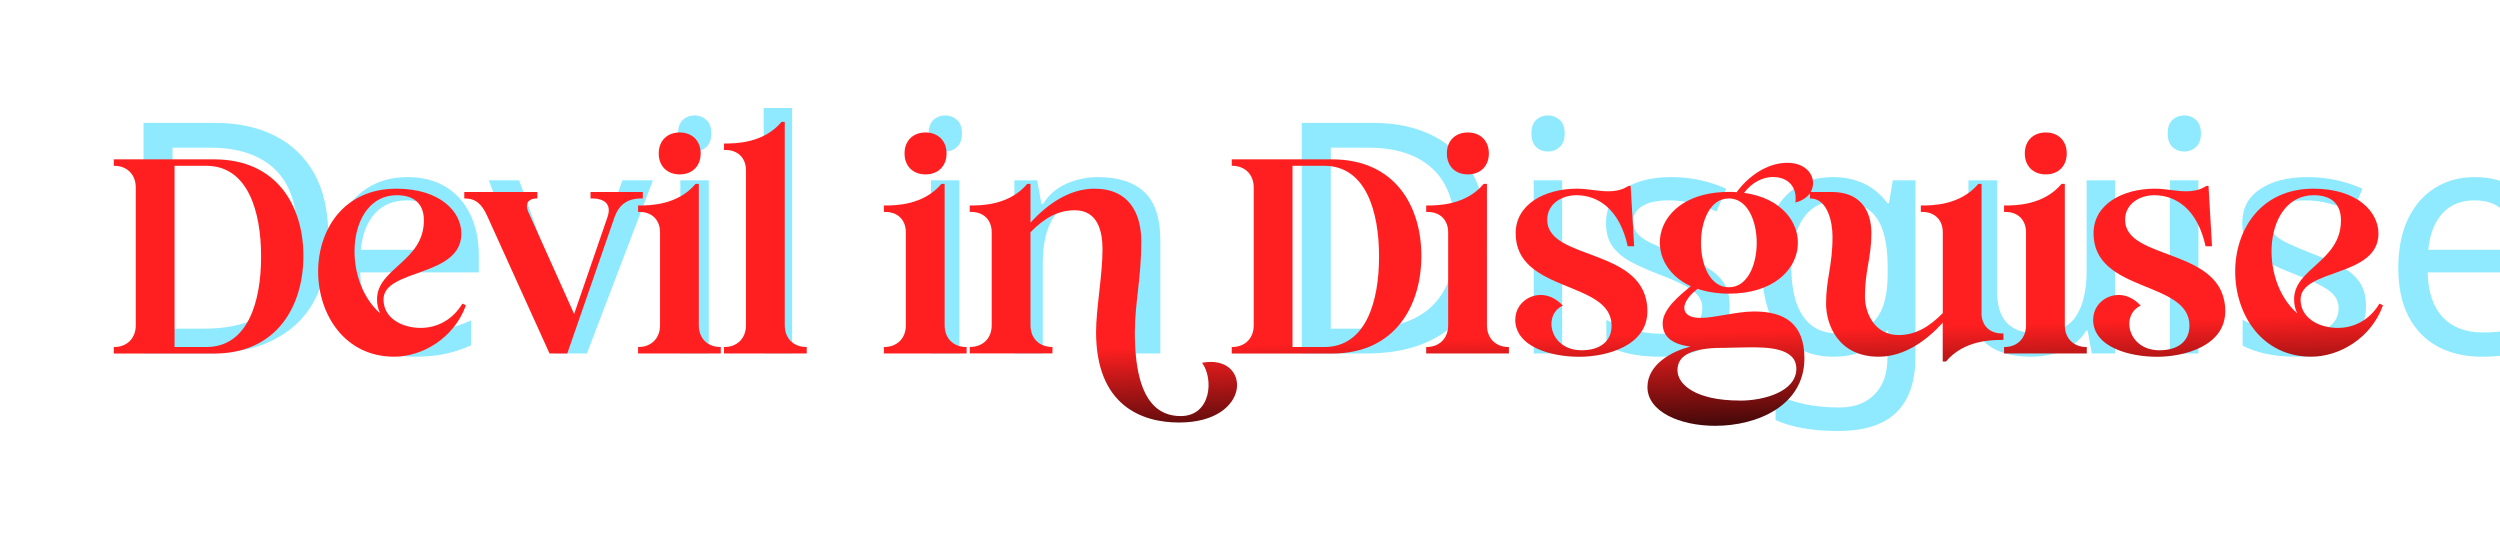
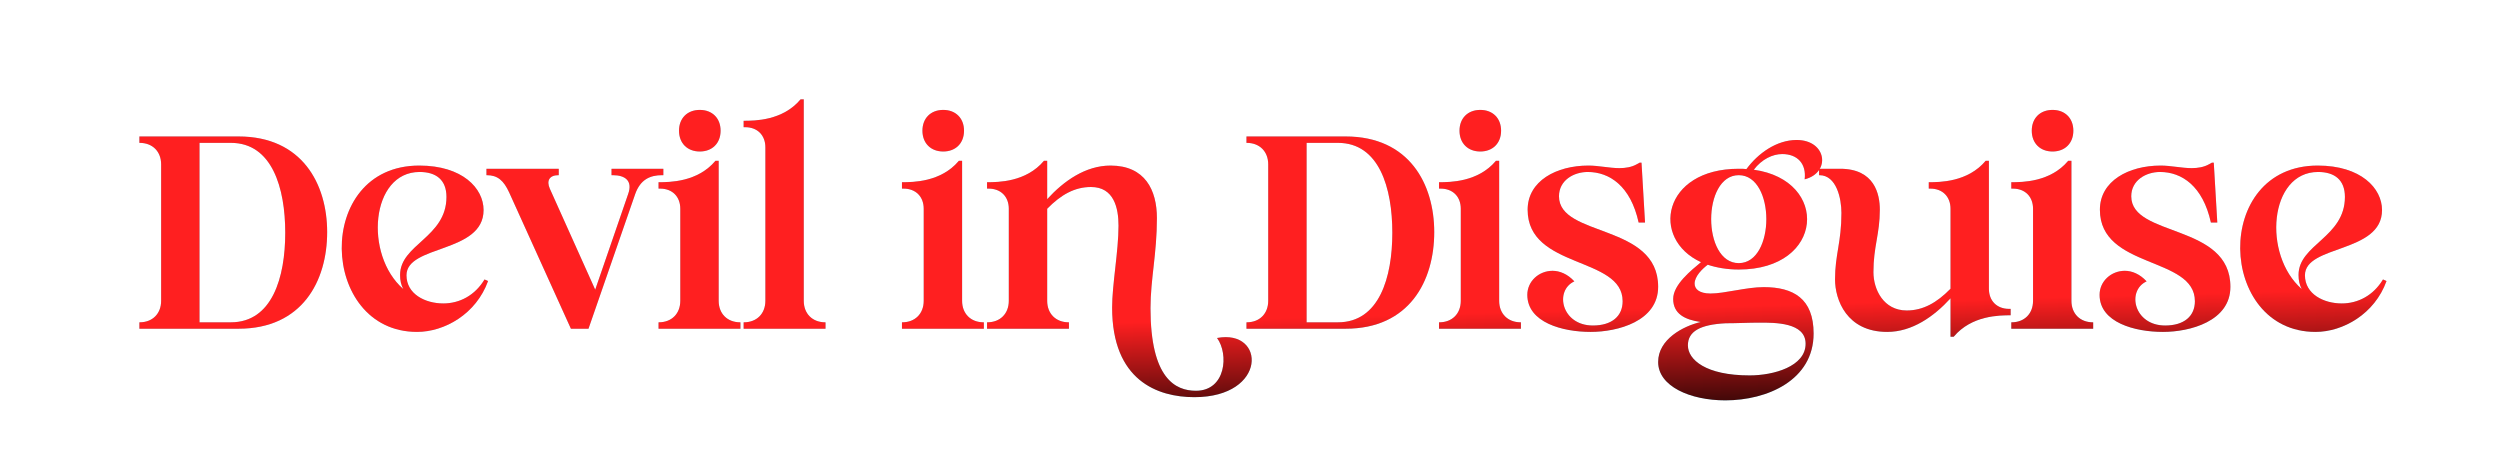
- <svg xmlns="http://www.w3.org/2000/svg" id="nav" viewBox="0 0 325.55 72.59">
+ <svg xmlns="http://www.w3.org/2000/svg" id="nav" viewBox="0 0 1266.609 227.164">
  <defs>
    <style>
      .cls-1 {
-         fill: url(#linear-gradient);
+         fill: #8feaff;
      }

      .cls-2 {
-         fill: #8feaff;
-         font-family: cinemasunday-Regular, 'cinema sunday';
-         font-size: 42.06px;
-       }
- 
-       .cls-3 {
-         letter-spacing: .02em;
+         fill: url(#linear-gradient);
      }
    </style>
-     <linearGradient id="linear-gradient" x1="161.71" y1="11.2" x2="163.07" y2="61.45" gradientUnits="userSpaceOnUse">
-       <stop offset=".67" stop-color="#ff1f20" />
+     <linearGradient id="linear-gradient" x1="636.565" y1="32.379" x2="641.796" y2="225.938" gradientUnits="userSpaceOnUse">
+       <stop offset=".667" stop-color="#ff1f20" />
      <stop offset="1" stop-color="#000" />
    </linearGradient>
  </defs>
-   <text class="cls-2" transform="translate(14.61 46.03)">
-     <tspan class="cls-3" x="0" y="0">D</tspan>
-     <tspan x="26.16" y="0">evil in Disguise</tspan>
-   </text>
  <g>
-     <path class="cls-1" d="M14.82,45.19h.04c1.68,0,2.82-1.14,2.82-2.82v-17.96c0-1.68-1.13-2.82-2.82-2.82h-.04v-.84h13.04c8.37,0,11.65,6.27,11.65,12.58s-3.28,12.71-11.65,12.71h-13.04v-.84ZM26.85,45.19c5.43,0,7.15-5.89,7.15-11.78s-1.72-11.82-7.15-11.82h-4.12v23.6h4.12Z" />
-     <path class="cls-1" d="M60.67,39.76c-1.56,4.33-5.72,6.69-9.34,6.69-12.87,0-13.63-21.88.29-21.88,5.68,0,8.46,2.99,8.46,5.85,0,5.72-10.14,4.54-10.14,8.58,0,2.48,2.48,3.7,4.84,3.7,2.14,0,4.16-1.05,5.43-3.16l.46.21ZM49.1,38.96c0-4.04,6.1-4.92,6.1-10.26,0-2.23-1.35-3.28-3.53-3.28-6.44,0-7.32,10.9-2.15,15.4-.29-.55-.42-1.14-.42-1.85Z" />
-     <path class="cls-1" d="M74.76,40.9l4.33-12.58c.63-1.77-.42-2.48-2.02-2.48h-.17v-.84h6.81v.84h-.17c-1.6,0-2.86.59-3.53,2.48l-6.14,17.71h-2.31l-8.12-17.92c-.71-1.56-1.51-2.27-2.94-2.27h-.04v-.84h9.51v.84h-.04c-1.18,0-1.6.71-1.13,1.77l5.97,13.29Z" />
-     <path class="cls-1" d="M85.95,30.25c0-1.6-1.05-2.65-2.65-2.65h-.21v-.84c1.43,0,5.13,0,7.49-2.82h.42v18.43c0,1.68,1.13,2.82,2.82,2.82h.04v.84h-10.77v-.84h.04c1.68,0,2.82-1.14,2.82-2.82v-12.12ZM88.51,17.25c1.64,0,2.73,1.09,2.73,2.73s-1.09,2.73-2.73,2.73-2.73-1.09-2.73-2.73,1.09-2.73,2.73-2.73Z" />
-     <path class="cls-1" d="M97.14,22.18c0-1.6-1.05-2.65-2.65-2.65h-.21v-.84c1.43,0,5.13,0,7.49-2.82h.42v26.5c0,1.68,1.14,2.82,2.82,2.82h.04v.84h-10.77v-.84h.04c1.68,0,2.82-1.14,2.82-2.82v-20.19Z" />
-     <path class="cls-1" d="M117.96,30.25c0-1.6-1.05-2.65-2.65-2.65h-.21v-.84c1.43,0,5.13,0,7.49-2.82h.42v18.43c0,1.68,1.14,2.82,2.82,2.82h.04v.84h-10.77v-.84h.04c1.68,0,2.82-1.14,2.82-2.82v-12.12ZM120.52,17.25c1.64,0,2.74,1.09,2.74,2.73s-1.09,2.73-2.74,2.73-2.73-1.09-2.73-2.73,1.09-2.73,2.73-2.73Z" />
-     <path class="cls-1" d="M129.14,30.25c0-1.6-1.05-2.65-2.65-2.65h-.21v-.84c1.43,0,5.13,0,7.49-2.82h.42v5.05c2.19-2.4,5.05-4.42,8.33-4.42,4.54,0,6.1,3.24,6.1,6.9,0,4.71-.84,7.99-.84,11.86,0,9.25,3.28,10.85,5.97,10.85,3.96,0,4.33-4.84,2.78-6.94,6.39-1.22,6.65,7.78-2.99,7.78-4.84,0-10.81-2.19-10.81-11.78,0-3.03.84-7.4.84-10.77,0-2.31-.59-5.09-3.62-5.09-2.15,0-3.96,1.01-5.76,2.86v12.12c0,1.68,1.13,2.82,2.82,2.82h.04v.84h-10.77v-.84h.04c1.68,0,2.82-1.14,2.82-2.82v-12.12Z" />
-     <path class="cls-1" d="M160.4,45.19h.04c1.68,0,2.82-1.14,2.82-2.82v-17.96c0-1.68-1.13-2.82-2.82-2.82h-.04v-.84h13.04c8.37,0,11.65,6.27,11.65,12.58s-3.28,12.71-11.65,12.71h-13.04v-.84ZM172.43,45.19c5.43,0,7.15-5.89,7.15-11.78s-1.72-11.82-7.15-11.82h-4.12v23.6h4.12Z" />
-     <path class="cls-1" d="M188.58,30.25c0-1.6-1.05-2.65-2.65-2.65h-.21v-.84c1.43,0,5.13,0,7.49-2.82h.42v18.43c0,1.68,1.14,2.82,2.82,2.82h.04v.84h-10.77v-.84h.04c1.68,0,2.82-1.14,2.82-2.82v-12.12ZM191.14,17.25c1.64,0,2.74,1.09,2.74,2.73s-1.09,2.73-2.74,2.73-2.73-1.09-2.73-2.73,1.09-2.73,2.73-2.73Z" />
-     <path class="cls-1" d="M197.33,41.57c0-1.77,1.51-3.16,3.32-3.16.93,0,1.98.42,2.86,1.39-2.65,1.22-1.68,5.81,2.44,5.81,2.48,0,3.91-1.22,3.91-3.2,0-5.93-12.49-4.21-12.49-12.03,0-3.79,3.79-5.81,7.99-5.81,1.35,0,2.78.34,4.08.34.8,0,1.6-.13,2.27-.5l.38-.21h.25l.46,7.87h-.84c-1.05-4.8-3.83-6.65-6.69-6.65-1.85,0-3.79,1.09-3.79,3.2,0,5.43,13.04,3.53,13.04,11.91,0,4.54-5.34,5.93-8.88,5.93s-8.33-1.22-8.33-4.88Z" />
-     <path class="cls-1" d="M221.05,37.62c-.71.55-1.72,1.51-1.72,2.48,0,.67.55,1.3,2.1,1.3,1.85,0,4.71-.84,6.98-.84,3.91,0,6.56,1.51,6.56,6.1,0,6.14-6.1,8.79-11.61,8.79-4.63,0-8.83-1.85-8.83-5.05,0-2.99,3.28-4.71,5.6-5.26-2.1-.29-3.62-1.09-3.62-3.03s2.4-3.79,3.66-4.84c-6.69-3.07-5.05-12.28,4.96-12.28.34,0,.76,0,1.01.04,1.51-2.06,3.96-3.83,6.61-3.83,3.95,0,4.54,4.29,1.05,5.17.25-2.02-.93-3.32-2.95-3.32-1.26,0-2.69.67-3.74,2.06,9.97,1.39,9.3,13.13-1.98,13.13-1.56,0-2.95-.25-4.08-.63ZM226.56,52.17c3.16,0,7.36-1.18,7.36-4.16,0-2.82-4.04-2.78-6.1-2.78-1.43,0-2.95.08-4.42.08-3.32.17-4.96,1.05-4.96,2.9s2.36,3.95,8.12,3.95ZM225.13,25.84c-4.84,0-4.84,11.57,0,11.57s4.84-11.57,0-11.57Z" />
-     <path class="cls-1" d="M258.03,40.77c0,1.6,1.05,2.65,2.65,2.65h.21v.84c-1.43,0-5.13,0-7.49,2.82h-.42v-5.05c-2.19,2.4-5.05,4.42-8.33,4.42-5.34,0-6.86-4.25-6.86-6.9,0-3.28.84-4.88.84-8.75,0-1.85-.63-4.96-2.9-4.96h-.04v-.84h2.78c4.54,0,5.22,3.37,5.22,5.38,0,3.2-.84,4.84-.84,8.2,0,2.31,1.35,5.05,4.38,5.05,2.14,0,3.95-1.01,5.76-2.86v-10.52c0-1.6-1.05-2.65-2.65-2.65h-.21v-.84c1.43,0,5.13,0,7.49-2.82h.42v16.83Z" />
-     <path class="cls-1" d="M263.83,30.25c0-1.6-1.05-2.65-2.65-2.65h-.21v-.84c1.43,0,5.13,0,7.49-2.82h.42v18.43c0,1.68,1.13,2.82,2.82,2.82h.04v.84h-10.77v-.84h.04c1.68,0,2.82-1.14,2.82-2.82v-12.12ZM266.4,17.25c1.64,0,2.73,1.09,2.73,2.73s-1.09,2.73-2.73,2.73-2.73-1.09-2.73-2.73,1.09-2.73,2.73-2.73Z" />
-     <path class="cls-1" d="M272.58,41.57c0-1.77,1.52-3.16,3.32-3.16.93,0,1.98.42,2.86,1.39-2.65,1.22-1.68,5.81,2.44,5.81,2.48,0,3.91-1.22,3.91-3.2,0-5.93-12.49-4.21-12.49-12.03,0-3.79,3.79-5.81,7.99-5.81,1.35,0,2.78.34,4.08.34.8,0,1.6-.13,2.27-.5l.38-.21h.25l.46,7.87h-.84c-1.05-4.8-3.83-6.65-6.69-6.65-1.85,0-3.79,1.09-3.79,3.2,0,5.43,13.04,3.53,13.04,11.91,0,4.54-5.34,5.93-8.88,5.93s-8.33-1.22-8.33-4.88Z" />
-     <path class="cls-1" d="M310.31,39.76c-1.56,4.33-5.72,6.69-9.34,6.69-12.87,0-13.63-21.88.29-21.88,5.68,0,8.46,2.99,8.46,5.85,0,5.72-10.14,4.54-10.14,8.58,0,2.48,2.48,3.7,4.84,3.7,2.15,0,4.17-1.05,5.43-3.16l.46.21ZM298.74,38.96c0-4.04,6.1-4.92,6.1-10.26,0-2.23-1.35-3.28-3.54-3.28-6.44,0-7.32,10.9-2.14,15.4-.29-.55-.42-1.14-.42-1.85Z" />
+     <path class="cls-1" d="M70.62,163.297h.162c6.482,0,10.858-4.376,10.858-10.858v-69.201c0-6.482-4.376-10.858-10.858-10.858h-.162v-3.241h50.239c32.251,0,44.892,24.147,44.892,48.457,0,24.796-12.641,48.943-44.892,48.943h-50.239v-3.241ZM116.97,163.297c20.906,0,27.551-22.688,27.551-45.378s-6.645-45.54-27.551-45.54h-15.882v90.918h15.882Z" />
+     <path class="cls-1" d="M247.268,142.39c-5.996,16.692-22.041,25.769-35.979,25.769-49.591,0-52.509-84.273,1.135-84.273,21.879,0,32.574,11.507,32.574,22.526,0,22.041-39.057,17.503-39.057,33.062,0,9.562,9.562,14.262,18.637,14.262,8.266,0,16.045-4.052,20.906-12.155l1.783.811ZM202.701,139.311c0-15.559,23.499-18.962,23.499-39.544,0-8.589-5.187-12.641-13.613-12.641-24.796,0-28.199,41.975-8.266,59.315-1.134-2.107-1.62-4.376-1.62-7.131Z" />
+     <path class="cls-1" d="M301.559,146.766l16.692-48.457c2.431-6.807-1.62-9.562-7.779-9.562h-.647v-3.241h26.254v3.241h-.648c-6.158,0-11.021,2.27-13.613,9.562l-23.661,68.229h-8.913l-31.278-69.039c-2.756-5.996-5.835-8.752-11.345-8.752h-.162v-3.241h36.626v3.241h-.162c-4.537,0-6.158,2.756-4.375,6.808l23.013,51.212Z" />
+     <path class="cls-1" d="M344.667,105.764c0-6.159-4.052-10.21-10.21-10.21h-.811v-3.242c5.51,0,19.771,0,28.847-10.857h1.621v70.983c0,6.482,4.376,10.858,10.858,10.858h.162v3.241h-41.488v-3.241h.162c6.482,0,10.858-4.376,10.858-10.858v-46.674ZM354.553,55.686c6.32,0,10.534,4.214,10.534,10.534s-4.214,10.534-10.534,10.534-10.534-4.214-10.534-10.534,4.214-10.534,10.534-10.534Z" />
+     <path class="cls-1" d="M387.776,74.648c0-6.159-4.052-10.21-10.21-10.21h-.811v-3.242c5.51,0,19.771,0,28.847-10.857h1.621v102.1c0,6.482,4.376,10.858,10.858,10.858h.162v3.241h-41.488v-3.241h.162c6.482,0,10.858-4.376,10.858-10.858v-77.79Z" />
+     <path class="cls-1" d="M467.995,105.764c0-6.159-4.052-10.21-10.21-10.21h-.811v-3.242c5.51,0,19.771,0,28.847-10.857h1.621v70.983c0,6.482,4.376,10.858,10.858,10.858h.162v3.241h-41.488v-3.241h.162c6.482,0,10.858-4.376,10.858-10.858v-46.674ZM477.881,55.686c6.32,0,10.534,4.214,10.534,10.534s-4.214,10.534-10.534,10.534-10.534-4.214-10.534-10.534,4.214-10.534,10.534-10.534Z" />
+     <path class="cls-1" d="M511.104,105.764c0-6.159-4.052-10.21-10.21-10.21h-.811v-3.242c5.51,0,19.771,0,28.847-10.857h1.621v19.447c8.428-9.237,19.447-17.017,32.089-17.017,17.503,0,23.499,12.479,23.499,26.578,0,18.151-3.241,30.792-3.241,45.702,0,35.654,12.641,41.812,23.013,41.812,15.234,0,16.692-18.638,10.696-26.74,24.634-4.7,25.606,29.981-11.507,29.981-18.637,0-41.65-8.428-41.65-45.378,0-11.669,3.241-28.523,3.241-41.488,0-8.913-2.269-19.609-13.937-19.609-8.266,0-15.234,3.89-22.203,11.021v46.674c0,6.482,4.376,10.858,10.858,10.858h.162v3.241h-41.488v-3.241h.162c6.482,0,10.858-4.376,10.858-10.858v-46.674Z" />
+     <path class="cls-1" d="M631.515,163.297h.162c6.482,0,10.858-4.376,10.858-10.858v-69.201c0-6.482-4.376-10.858-10.858-10.858h-.162v-3.241h50.239c32.251,0,44.892,24.147,44.892,48.457,0,24.796-12.641,48.943-44.892,48.943h-50.239v-3.241ZM677.865,163.297c20.906,0,27.551-22.688,27.551-45.378s-6.645-45.54-27.551-45.54h-15.882v90.918h15.882Z" />
+     <path class="cls-1" d="M740.097,105.764c0-6.159-4.052-10.21-10.21-10.21h-.811v-3.242c5.51,0,19.771,0,28.847-10.857h1.621v70.983c0,6.482,4.376,10.858,10.858,10.858h.162v3.241h-41.488v-3.241h.162c6.482,0,10.858-4.376,10.858-10.858v-46.674ZM749.983,55.686c6.32,0,10.534,4.214,10.534,10.534s-4.214,10.534-10.534,10.534-10.534-4.214-10.534-10.534,4.214-10.534,10.534-10.534Z" />
+     <path class="cls-1" d="M773.805,149.359c0-6.807,5.835-12.155,12.804-12.155,3.565,0,7.616,1.621,11.02,5.349-10.21,4.7-6.482,22.364,9.4,22.364,9.562,0,15.071-4.699,15.071-12.316,0-22.851-48.133-16.206-48.133-46.351,0-14.585,14.586-22.364,30.792-22.364,5.187,0,10.696,1.297,15.721,1.297,3.079,0,6.158-.486,8.751-1.945l1.459-.811h.973l1.782,30.307h-3.241c-4.052-18.476-14.748-25.606-25.769-25.606-7.131,0-14.585,4.214-14.585,12.316,0,20.906,50.239,13.613,50.239,45.864,0,17.503-20.582,22.852-34.195,22.852-14.1,0-32.089-4.7-32.089-18.8Z" />
+     <path class="cls-1" d="M865.209,134.125c-2.755,2.107-6.645,5.835-6.645,9.562,0,2.593,2.107,5.023,8.104,5.023,7.131,0,18.151-3.241,26.902-3.241,15.072,0,25.282,5.834,25.282,23.499,0,23.661-23.499,33.872-44.729,33.872-17.827,0-34.033-7.131-34.033-19.448,0-11.507,12.641-18.151,21.554-20.258-8.103-1.135-13.938-4.214-13.938-11.669,0-7.293,9.238-14.585,14.1-18.637-25.768-11.831-19.447-47.323,19.124-47.323,1.297,0,2.917,0,3.89.162,5.834-7.94,15.233-14.747,25.443-14.747,15.234,0,17.503,16.53,4.052,19.934.973-7.779-3.565-12.803-11.344-12.803-4.862,0-10.372,2.593-14.424,7.94,38.409,5.349,35.815,50.564-7.617,50.564-5.996,0-11.345-.973-15.721-2.432ZM886.44,190.199c12.155,0,28.361-4.538,28.361-16.044,0-10.858-15.558-10.696-23.499-10.696-5.511,0-11.345.324-17.017.324-12.803.648-19.124,4.052-19.124,11.183,0,7.292,9.076,15.233,31.278,15.233ZM880.93,88.747c-18.638,0-18.638,44.568,0,44.568s18.638-44.568,0-44.568Z" />
+     <path class="cls-1" d="M1007.664,146.28c0,6.158,4.052,10.21,10.21,10.21h.811v3.241c-5.511,0-19.772,0-28.848,10.858h-1.62v-19.448c-8.428,9.238-19.448,17.018-32.089,17.018-20.582,0-26.417-16.369-26.417-26.579,0-12.641,3.242-18.799,3.242-33.709,0-7.131-2.432-19.124-11.183-19.124h-.162v-3.241h10.696c17.503,0,20.096,12.966,20.096,20.744,0,12.317-3.241,18.638-3.241,31.603,0,8.914,5.186,19.448,16.854,19.448,8.266,0,15.234-3.89,22.203-11.021v-40.516c0-6.159-4.052-10.21-10.21-10.21h-.811v-3.242c5.51,0,19.771,0,28.847-10.857h1.621v64.825Z" />
+     <path class="cls-1" d="M1030.03,105.764c0-6.159-4.052-10.21-10.21-10.21h-.811v-3.242c5.51,0,19.771,0,28.847-10.857h1.621v70.983c0,6.482,4.376,10.858,10.858,10.858h.162v3.241h-41.488v-3.241h.162c6.482,0,10.858-4.376,10.858-10.858v-46.674ZM1039.915,55.686c6.32,0,10.534,4.214,10.534,10.534s-4.214,10.534-10.534,10.534-10.534-4.214-10.534-10.534,4.214-10.534,10.534-10.534Z" />
+     <path class="cls-1" d="M1063.737,149.359c0-6.807,5.835-12.155,12.804-12.155,3.565,0,7.616,1.621,11.02,5.349-10.21,4.7-6.482,22.364,9.4,22.364,9.562,0,15.071-4.699,15.071-12.316,0-22.851-48.133-16.206-48.133-46.351,0-14.585,14.586-22.364,30.792-22.364,5.187,0,10.696,1.297,15.721,1.297,3.079,0,6.158-.486,8.751-1.945l1.459-.811h.973l1.782,30.307h-3.241c-4.052-18.476-14.748-25.606-25.769-25.606-7.131,0-14.585,4.214-14.585,12.316,0,20.906,50.239,13.613,50.239,45.864,0,17.503-20.582,22.852-34.195,22.852-14.1,0-32.089-4.7-32.089-18.8Z" />
+     <path class="cls-1" d="M1209.109,142.39c-5.996,16.692-22.041,25.769-35.979,25.769-49.591,0-52.509-84.273,1.135-84.273,21.879,0,32.574,11.507,32.574,22.526,0,22.041-39.057,17.503-39.057,33.062,0,9.562,9.562,14.262,18.637,14.262,8.266,0,16.045-4.052,20.906-12.155l1.783.811ZM1164.541,139.311c0-15.559,23.499-18.962,23.499-39.544,0-8.589-5.187-12.641-13.613-12.641-24.796,0-28.199,41.975-8.266,59.315-1.134-2.107-1.62-4.376-1.62-7.131Z" />
+   </g>
+   <g>
+     <path class="cls-2" d="M70.62,163.297h.162c6.482,0,10.858-4.376,10.858-10.858v-69.201c0-6.482-4.376-10.858-10.858-10.858h-.162v-3.241h50.239c32.251,0,44.892,24.147,44.892,48.457,0,24.796-12.641,48.943-44.892,48.943h-50.239v-3.241ZM116.97,163.297c20.906,0,27.551-22.688,27.551-45.378s-6.645-45.54-27.551-45.54h-15.882v90.918h15.882Z" />
+     <path class="cls-2" d="M247.268,142.39c-5.996,16.692-22.041,25.769-35.979,25.769-49.591,0-52.509-84.273,1.135-84.273,21.879,0,32.574,11.507,32.574,22.526,0,22.041-39.057,17.503-39.057,33.062,0,9.562,9.562,14.262,18.637,14.262,8.266,0,16.045-4.052,20.906-12.155l1.783.811ZM202.701,139.311c0-15.559,23.499-18.962,23.499-39.544,0-8.589-5.187-12.641-13.613-12.641-24.796,0-28.199,41.975-8.266,59.315-1.134-2.107-1.62-4.376-1.62-7.131Z" />
+     <path class="cls-2" d="M301.559,146.766l16.692-48.457c2.431-6.807-1.62-9.562-7.779-9.562h-.647v-3.241h26.254v3.241h-.648c-6.158,0-11.021,2.27-13.613,9.562l-23.661,68.229h-8.913l-31.278-69.039c-2.756-5.996-5.835-8.752-11.345-8.752h-.162v-3.241h36.626v3.241h-.162c-4.537,0-6.158,2.756-4.375,6.808l23.013,51.212Z" />
+     <path class="cls-2" d="M344.667,105.764c0-6.159-4.052-10.21-10.21-10.21h-.811v-3.242c5.51,0,19.771,0,28.847-10.857h1.621v70.983c0,6.482,4.376,10.858,10.858,10.858h.162v3.241h-41.488v-3.241h.162c6.482,0,10.858-4.376,10.858-10.858v-46.674ZM354.553,55.686c6.32,0,10.534,4.214,10.534,10.534s-4.214,10.534-10.534,10.534-10.534-4.214-10.534-10.534,4.214-10.534,10.534-10.534Z" />
+     <path class="cls-2" d="M387.776,74.648c0-6.159-4.052-10.21-10.21-10.21h-.811v-3.242c5.51,0,19.771,0,28.847-10.857h1.621v102.1c0,6.482,4.376,10.858,10.858,10.858h.162v3.241h-41.488v-3.241h.162c6.482,0,10.858-4.376,10.858-10.858v-77.79Z" />
+     <path class="cls-2" d="M467.995,105.764c0-6.159-4.052-10.21-10.21-10.21h-.811v-3.242c5.51,0,19.771,0,28.847-10.857h1.621v70.983c0,6.482,4.376,10.858,10.858,10.858h.162v3.241h-41.488v-3.241h.162c6.482,0,10.858-4.376,10.858-10.858v-46.674ZM477.881,55.686c6.32,0,10.534,4.214,10.534,10.534s-4.214,10.534-10.534,10.534-10.534-4.214-10.534-10.534,4.214-10.534,10.534-10.534Z" />
+     <path class="cls-2" d="M511.104,105.764c0-6.159-4.052-10.21-10.21-10.21h-.811v-3.242c5.51,0,19.771,0,28.847-10.857h1.621v19.447c8.428-9.237,19.447-17.017,32.089-17.017,17.503,0,23.499,12.479,23.499,26.578,0,18.151-3.241,30.792-3.241,45.702,0,35.654,12.641,41.812,23.013,41.812,15.234,0,16.692-18.638,10.696-26.74,24.634-4.7,25.606,29.981-11.507,29.981-18.637,0-41.65-8.428-41.65-45.378,0-11.669,3.241-28.523,3.241-41.488,0-8.913-2.269-19.609-13.937-19.609-8.266,0-15.234,3.89-22.203,11.021v46.674c0,6.482,4.376,10.858,10.858,10.858h.162v3.241h-41.488v-3.241h.162c6.482,0,10.858-4.376,10.858-10.858v-46.674Z" />
+     <path class="cls-2" d="M631.515,163.297h.162c6.482,0,10.858-4.376,10.858-10.858v-69.201c0-6.482-4.376-10.858-10.858-10.858h-.162v-3.241h50.239c32.251,0,44.892,24.147,44.892,48.457,0,24.796-12.641,48.943-44.892,48.943h-50.239v-3.241ZM677.865,163.297c20.906,0,27.551-22.688,27.551-45.378s-6.645-45.54-27.551-45.54h-15.882v90.918h15.882Z" />
+     <path class="cls-2" d="M740.097,105.764c0-6.159-4.052-10.21-10.21-10.21h-.811v-3.242c5.51,0,19.771,0,28.847-10.857h1.621v70.983c0,6.482,4.376,10.858,10.858,10.858h.162v3.241h-41.488v-3.241h.162c6.482,0,10.858-4.376,10.858-10.858v-46.674ZM749.983,55.686c6.32,0,10.534,4.214,10.534,10.534s-4.214,10.534-10.534,10.534-10.534-4.214-10.534-10.534,4.214-10.534,10.534-10.534Z" />
+     <path class="cls-2" d="M773.805,149.359c0-6.807,5.835-12.155,12.804-12.155,3.565,0,7.616,1.621,11.02,5.349-10.21,4.7-6.482,22.364,9.4,22.364,9.562,0,15.071-4.699,15.071-12.316,0-22.851-48.133-16.206-48.133-46.351,0-14.585,14.586-22.364,30.792-22.364,5.187,0,10.696,1.297,15.721,1.297,3.079,0,6.158-.486,8.751-1.945l1.459-.811h.973l1.782,30.307h-3.241c-4.052-18.476-14.748-25.606-25.769-25.606-7.131,0-14.585,4.214-14.585,12.316,0,20.906,50.239,13.613,50.239,45.864,0,17.503-20.582,22.852-34.195,22.852-14.1,0-32.089-4.7-32.089-18.8Z" />
+     <path class="cls-2" d="M865.209,134.125c-2.755,2.107-6.645,5.835-6.645,9.562,0,2.593,2.107,5.023,8.104,5.023,7.131,0,18.151-3.241,26.902-3.241,15.072,0,25.282,5.834,25.282,23.499,0,23.661-23.499,33.872-44.729,33.872-17.827,0-34.033-7.131-34.033-19.448,0-11.507,12.641-18.151,21.554-20.258-8.103-1.135-13.938-4.214-13.938-11.669,0-7.293,9.238-14.585,14.1-18.637-25.768-11.831-19.447-47.323,19.124-47.323,1.297,0,2.917,0,3.89.162,5.834-7.94,15.233-14.747,25.443-14.747,15.234,0,17.503,16.53,4.052,19.934.973-7.779-3.565-12.803-11.344-12.803-4.862,0-10.372,2.593-14.424,7.94,38.409,5.349,35.815,50.564-7.617,50.564-5.996,0-11.345-.973-15.721-2.432ZM886.44,190.199c12.155,0,28.361-4.538,28.361-16.044,0-10.858-15.558-10.696-23.499-10.696-5.511,0-11.345.324-17.017.324-12.803.648-19.124,4.052-19.124,11.183,0,7.292,9.076,15.233,31.278,15.233ZM880.93,88.747c-18.638,0-18.638,44.568,0,44.568s18.638-44.568,0-44.568Z" />
+     <path class="cls-2" d="M1007.664,146.28c0,6.158,4.052,10.21,10.21,10.21h.811v3.241c-5.511,0-19.772,0-28.848,10.858h-1.62v-19.448c-8.428,9.238-19.448,17.018-32.089,17.018-20.582,0-26.417-16.369-26.417-26.579,0-12.641,3.242-18.799,3.242-33.709,0-7.131-2.432-19.124-11.183-19.124h-.162v-3.241h10.696c17.503,0,20.096,12.966,20.096,20.744,0,12.317-3.241,18.638-3.241,31.603,0,8.914,5.186,19.448,16.854,19.448,8.266,0,15.234-3.89,22.203-11.021v-40.516c0-6.159-4.052-10.21-10.21-10.21h-.811v-3.242c5.51,0,19.771,0,28.847-10.857h1.621v64.825Z" />
+     <path class="cls-2" d="M1030.03,105.764c0-6.159-4.052-10.21-10.21-10.21h-.811v-3.242c5.51,0,19.771,0,28.847-10.857h1.621v70.983c0,6.482,4.376,10.858,10.858,10.858h.162v3.241h-41.488v-3.241h.162c6.482,0,10.858-4.376,10.858-10.858v-46.674ZM1039.915,55.686c6.32,0,10.534,4.214,10.534,10.534s-4.214,10.534-10.534,10.534-10.534-4.214-10.534-10.534,4.214-10.534,10.534-10.534Z" />
+     <path class="cls-2" d="M1063.737,149.359c0-6.807,5.835-12.155,12.804-12.155,3.565,0,7.616,1.621,11.02,5.349-10.21,4.7-6.482,22.364,9.4,22.364,9.562,0,15.071-4.699,15.071-12.316,0-22.851-48.133-16.206-48.133-46.351,0-14.585,14.586-22.364,30.792-22.364,5.187,0,10.696,1.297,15.721,1.297,3.079,0,6.158-.486,8.751-1.945l1.459-.811h.973l1.782,30.307h-3.241c-4.052-18.476-14.748-25.606-25.769-25.606-7.131,0-14.585,4.214-14.585,12.316,0,20.906,50.239,13.613,50.239,45.864,0,17.503-20.582,22.852-34.195,22.852-14.1,0-32.089-4.7-32.089-18.8Z" />
+     <path class="cls-2" d="M1209.109,142.39c-5.996,16.692-22.041,25.769-35.979,25.769-49.591,0-52.509-84.273,1.135-84.273,21.879,0,32.574,11.507,32.574,22.526,0,22.041-39.057,17.503-39.057,33.062,0,9.562,9.562,14.262,18.637,14.262,8.266,0,16.045-4.052,20.906-12.155l1.783.811ZM1164.541,139.311c0-15.559,23.499-18.962,23.499-39.544,0-8.589-5.187-12.641-13.613-12.641-24.796,0-28.199,41.975-8.266,59.315-1.134-2.107-1.62-4.376-1.62-7.131Z" />
  </g>
</svg>
